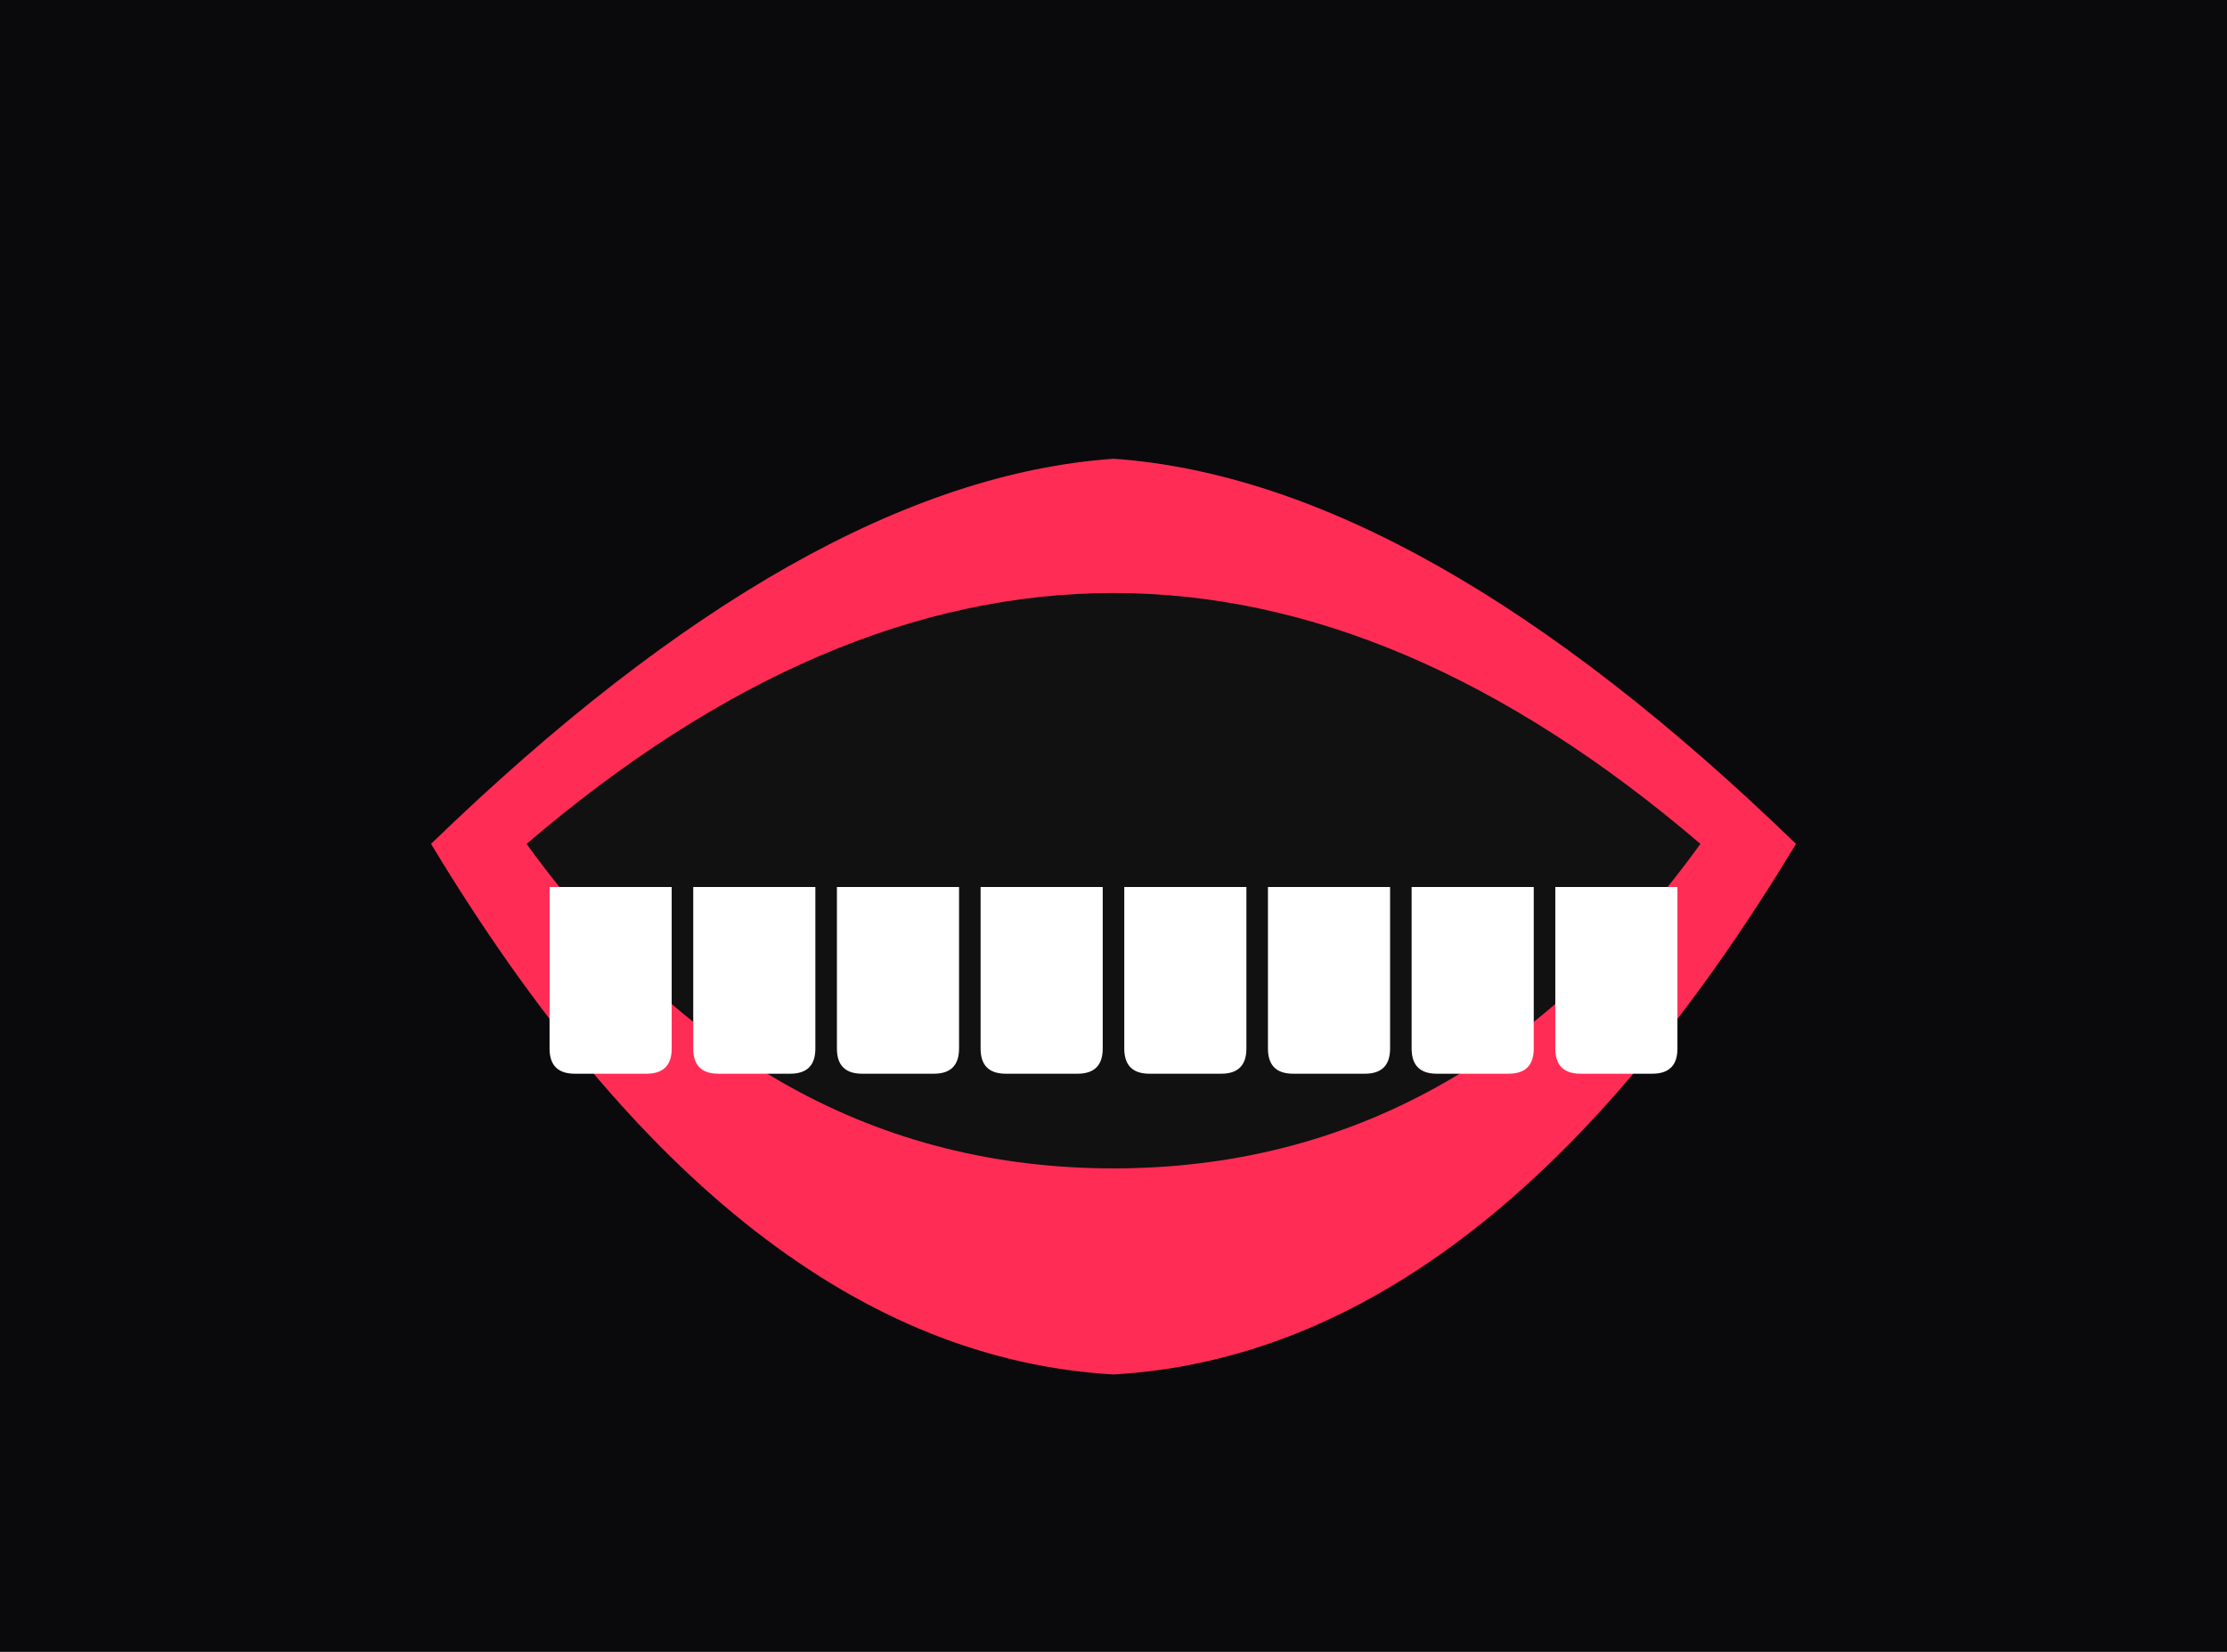
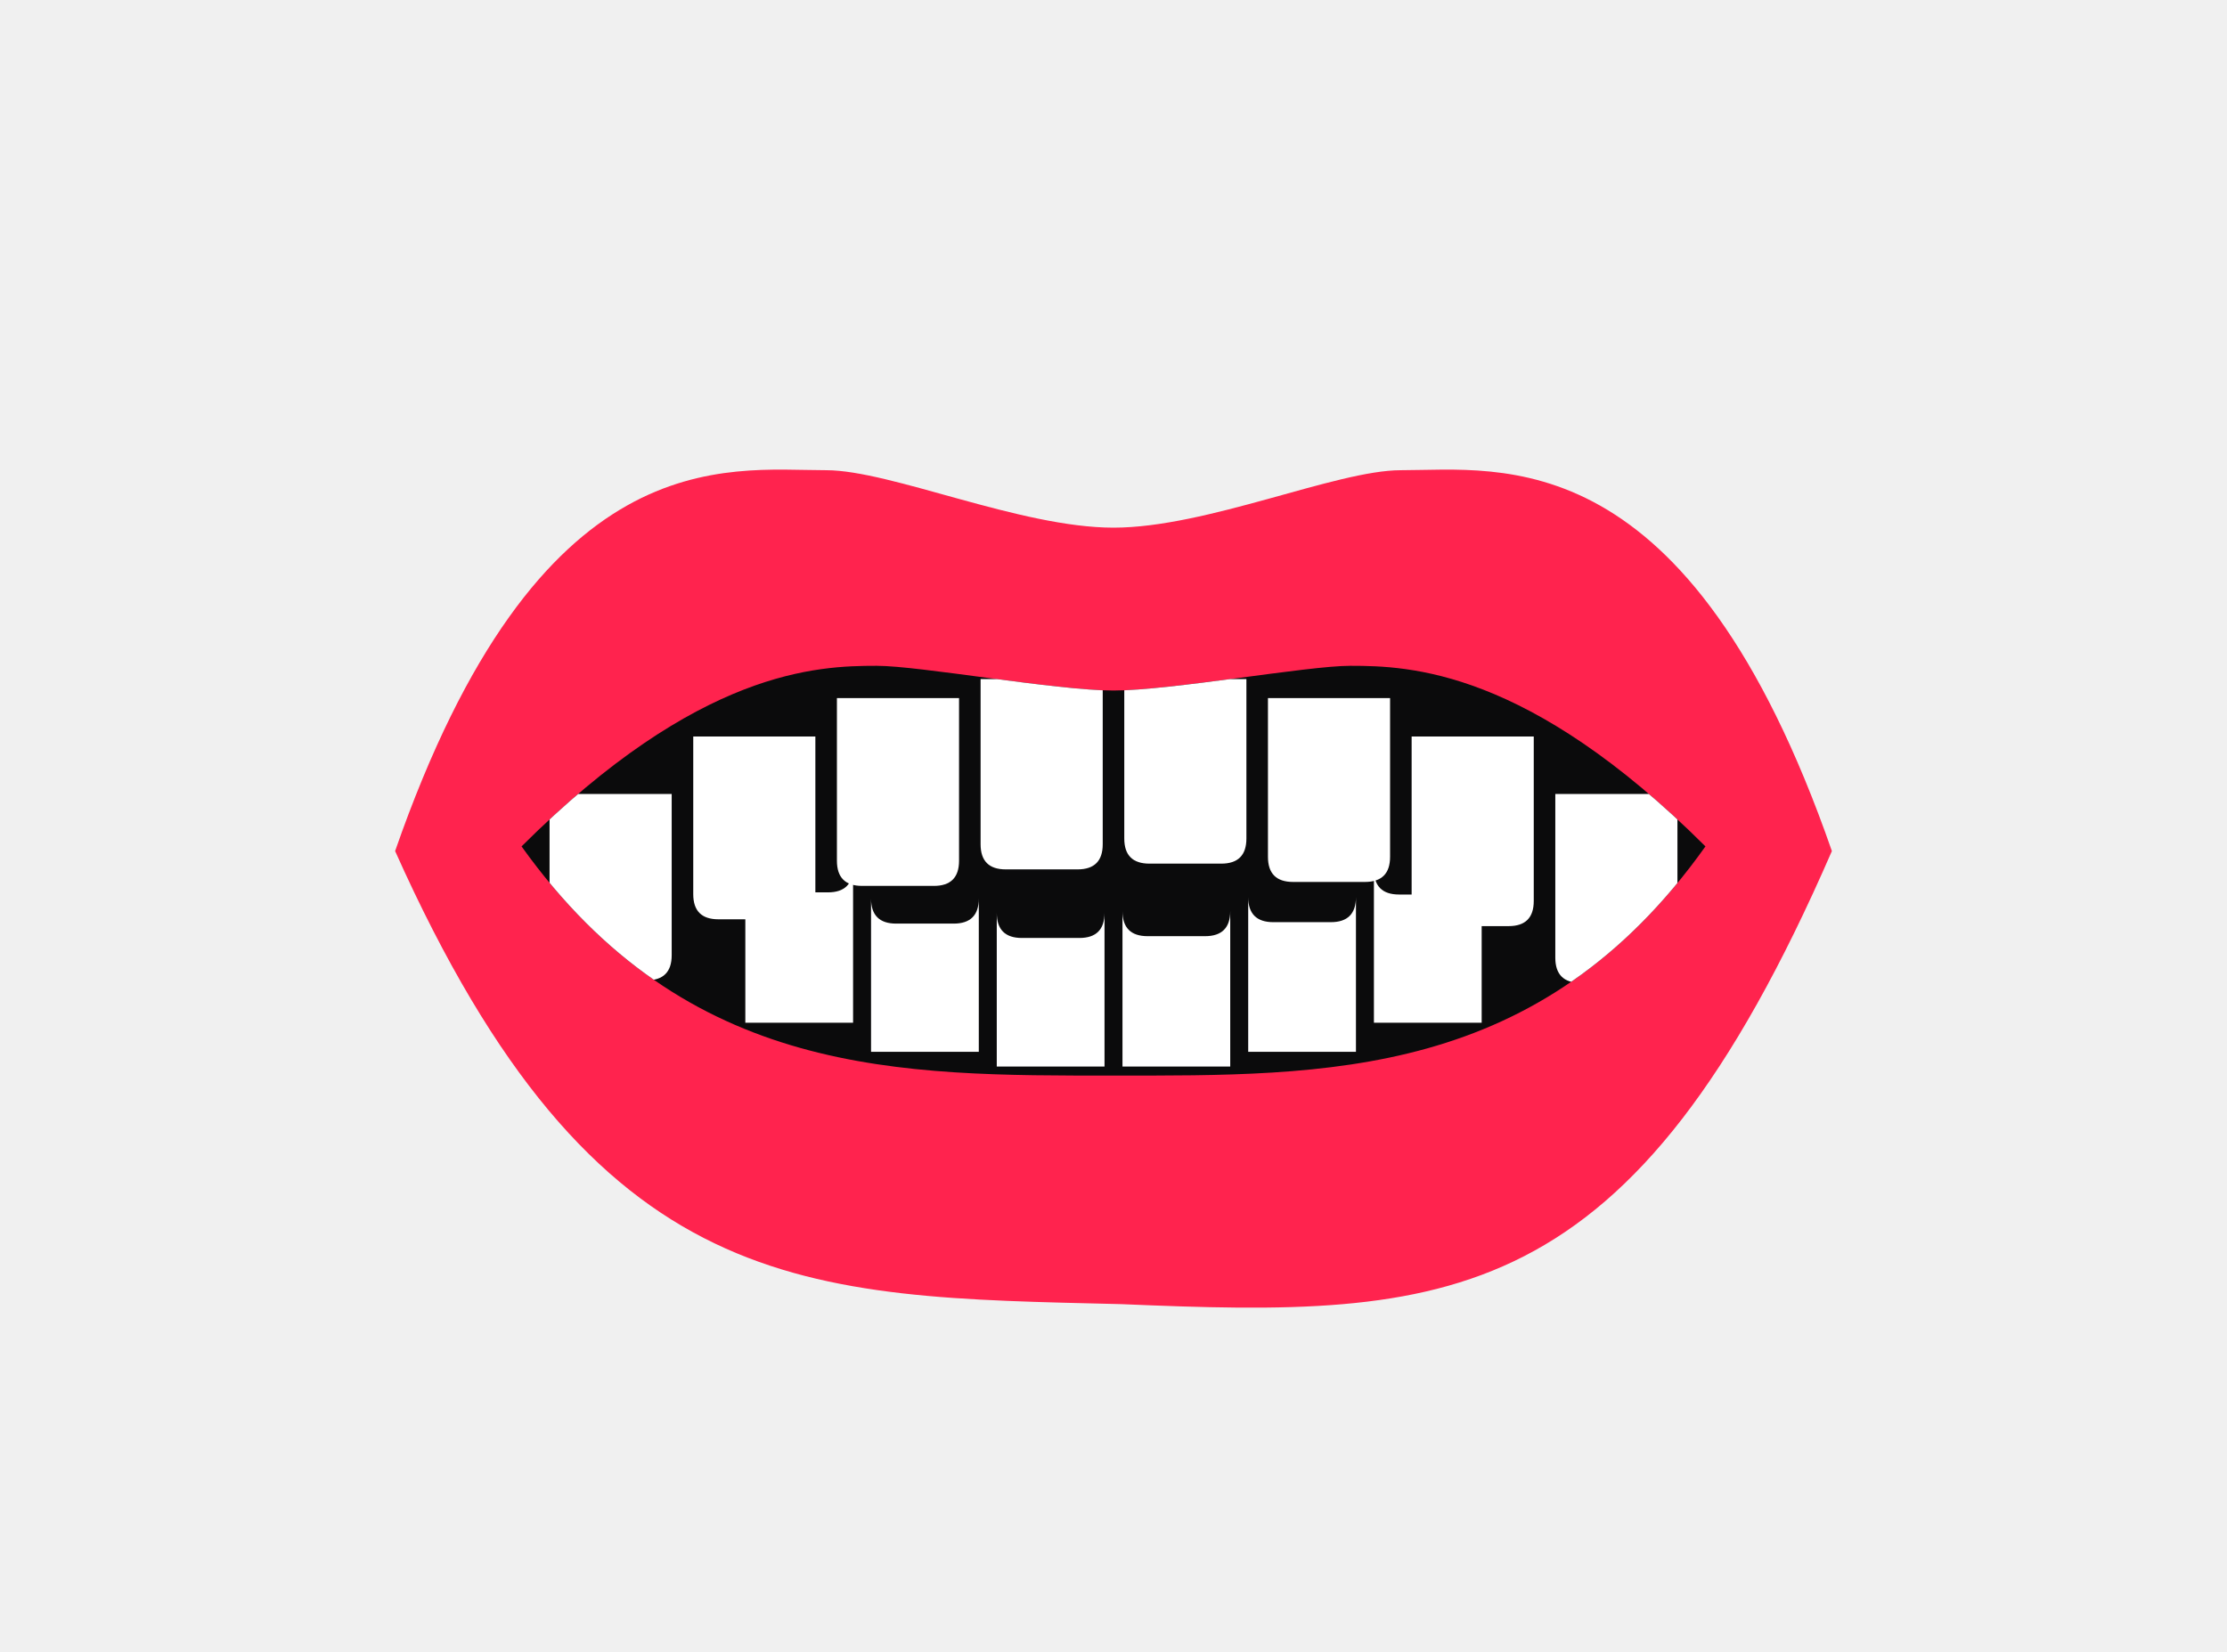
<svg xmlns="http://www.w3.org/2000/svg" width="620" height="460" viewBox="0 0 620 460">
-   <rect width="100%" height="100%" fill="#0a0a0c" />
-   <path d="M 120.0 235 Q 224.5 133.75 310 127.75 Q 395.5 133.75 500.0 235 Q 414.5 376.75 310 382.75 Q 205.5 376.75 120.0 235 Z" fill="#ff2d55" />
-   <path d="M 146.6 235 Q 228.3 165.137 310 165.137 Q 391.7 165.137 473.4 235 Q 408.04 325.366 310 325.366 Q 211.96 325.366 146.6 235 Z" fill="#111111" />
-   <path d="M 153.0 247 L 187.0 247 L 187.0 292 Q 187.0 299 180.0 299 L 160.0 299 Q 153.0 299 153.0 292 Z" fill="#ffffff" />
-   <path d="M 193.0 247 L 227.0 247 L 227.0 292 Q 227.0 299 220.0 299 L 200.0 299 Q 193.0 299 193.0 292 Z" fill="#ffffff" />
-   <path d="M 233.0 247 L 267.0 247 L 267.0 292 Q 267.0 299 260.0 299 L 240.0 299 Q 233.0 299 233.0 292 Z" fill="#ffffff" />
-   <path d="M 273.0 247 L 307.0 247 L 307.0 292 Q 307.0 299 300.0 299 L 280.0 299 Q 273.0 299 273.0 292 Z" fill="#ffffff" />
-   <path d="M 313.0 247 L 347.0 247 L 347.0 292 Q 347.0 299 340.0 299 L 320.0 299 Q 313.0 299 313.0 292 Z" fill="#ffffff" />
-   <path d="M 353.0 247 L 387.0 247 L 387.0 292 Q 387.0 299 380.0 299 L 360.0 299 Q 353.0 299 353.0 292 Z" fill="#ffffff" />
-   <path d="M 393.0 247 L 427.0 247 L 427.0 292 Q 427.0 299 420.0 299 L 400.0 299 Q 393.0 299 393.0 292 Z" fill="#ffffff" />
-   <path d="M 433.0 247 L 467.0 247 L 467.0 292 Q 467.0 299 460.0 299 L 440.0 299 Q 433.0 299 433.0 292 Z" fill="#ffffff" />
+   <path d="M 110.00 237.00 C 150.04 121.90 202.00 130.94 230.00 130.94 C 248.00 130.94 284.00 146.94 310.00 146.94 C 336.00 146.94 372.00 130.94 390.00 130.94 C 418.00 130.94 469.96 121.90 510.00 237.00 C 454.00 365.81 403.40 367.01 312.16 363.17 C 223.68 361.01 166.00 362.21 110.00 237.00 Z" fill="#ff234e" />
+   <path d="M 145.20 235.70 C 194.64 186.41 227.60 185.41 244.08 185.41 C 256.08 185.41 294.00 192.29 310.00 192.29 C 326.00 192.29 363.92 185.41 375.92 185.41 C 392.40 185.41 425.36 186.41 474.80 235.70 C 428.66 300.60 369.33 299.52 310.00 299.52 C 250.67 299.52 191.34 300.17 145.20 235.70 Z" fill="#0b0b0c" />
+   <clipPath id="c">
+     <path d="M 145.20 235.70 C 194.64 186.41 227.60 185.41 244.08 185.41 C 256.08 185.41 294.00 192.29 310.00 192.29 C 326.00 192.29 363.92 185.41 375.92 185.41 C 392.40 185.41 425.36 186.41 474.80 235.70 C 428.66 300.60 369.33 299.52 310.00 299.52 C 250.67 299.52 191.34 300.17 145.20 235.70 Z" />
+   </clipPath>
+   <g clip-path="url(#c)">
+     <path d="M 153.0 221.1 L 187.0 221.1 L 187.0 266.0 Q 187.0 273.0 180.0 273.0 L 160.0 273.0 Q 153.0 273.0 153.0 266.0 Z" fill="#ffffff" />
+     <path d="M 193.0 205.1 L 227.0 205.1 L 227.0 249.0 Q 227.0 256.0 220.0 256.0 L 200.0 256.0 Q 193.0 256.0 193.0 249.0 Z" fill="#ffffff" />
+     <path d="M 233.0 194.4 L 267.0 194.4 L 267.0 239.7 Q 267.0 246.7 260.0 246.7 L 240.0 246.7 Q 233.0 246.7 233.0 239.7 Z" fill="#ffffff" />
+     <path d="M 273.0 189.1 L 307.0 189.1 L 307.0 235.1 Q 307.0 242.1 300.0 242.1 L 280.0 242.1 Q 273.0 242.1 273.0 235.1 Z" fill="#ffffff" />
+     <path d="M 313.0 189.1 L 347.0 189.1 L 347.0 233.5 Q 347.0 240.5 340.0 240.5 L 320.0 240.5 Q 313.0 240.5 313.0 233.5 Z" fill="#ffffff" />
+     <path d="M 353.0 194.4 L 387.0 194.4 L 387.0 238.6 Q 387.0 245.6 380.0 245.6 L 360.0 245.6 Q 353.0 245.6 353.0 238.6 Z" fill="#ffffff" />
+     <path d="M 393.0 205.1 L 427.0 205.1 L 427.0 250.9 Q 427.0 257.9 420.0 257.9 L 400.0 257.9 Q 393.0 257.9 393.0 250.9 Z" fill="#ffffff" />
+     <path d="M 433.0 221.1 L 467.0 221.1 L 467.0 266.7 Q 467.0 273.7 460.0 273.7 L 440.0 273.7 Q 433.0 273.7 433.0 266.7 Z" fill="#ffffff" />
+     <path d="M 207.5 284.8 L 237.5 284.8 L 237.5 241.5 Q 237.5 248.5 230.5 248.5 L 214.5 248.5 Q 207.5 248.5 207.5 241.5 Z" fill="#ffffff" />
+     <path d="M 242.5 292.9 L 272.5 292.9 L 272.5 250.2 Q 272.5 257.2 265.5 257.2 L 249.5 257.2 Q 242.5 257.2 242.5 250.2 Z" fill="#ffffff" />
+     <path d="M 277.5 297.0 L 307.5 297.0 L 307.5 254.2 Q 307.5 261.2 300.5 261.2 L 284.5 261.2 Q 277.5 261.2 277.5 254.2 Z" fill="#ffffff" />
+     <path d="M 312.5 297.0 L 342.5 297.0 L 342.5 253.7 Q 342.5 260.7 335.5 260.7 L 319.5 260.7 Q 312.5 260.7 312.5 253.7 Z" fill="#ffffff" />
+     <path d="M 347.5 292.9 L 377.5 292.9 L 377.5 249.8 Q 377.5 256.8 370.5 256.8 L 354.5 256.8 Q 347.5 256.8 347.5 249.8 Z" fill="#ffffff" />
+     <path d="M 382.5 284.8 L 412.5 284.8 L 412.5 242.1 Q 412.5 249.1 405.5 249.1 L 389.5 249.1 Q 382.5 249.1 382.5 242.1 Z" fill="#ffffff" />
+   </g>
</svg>
